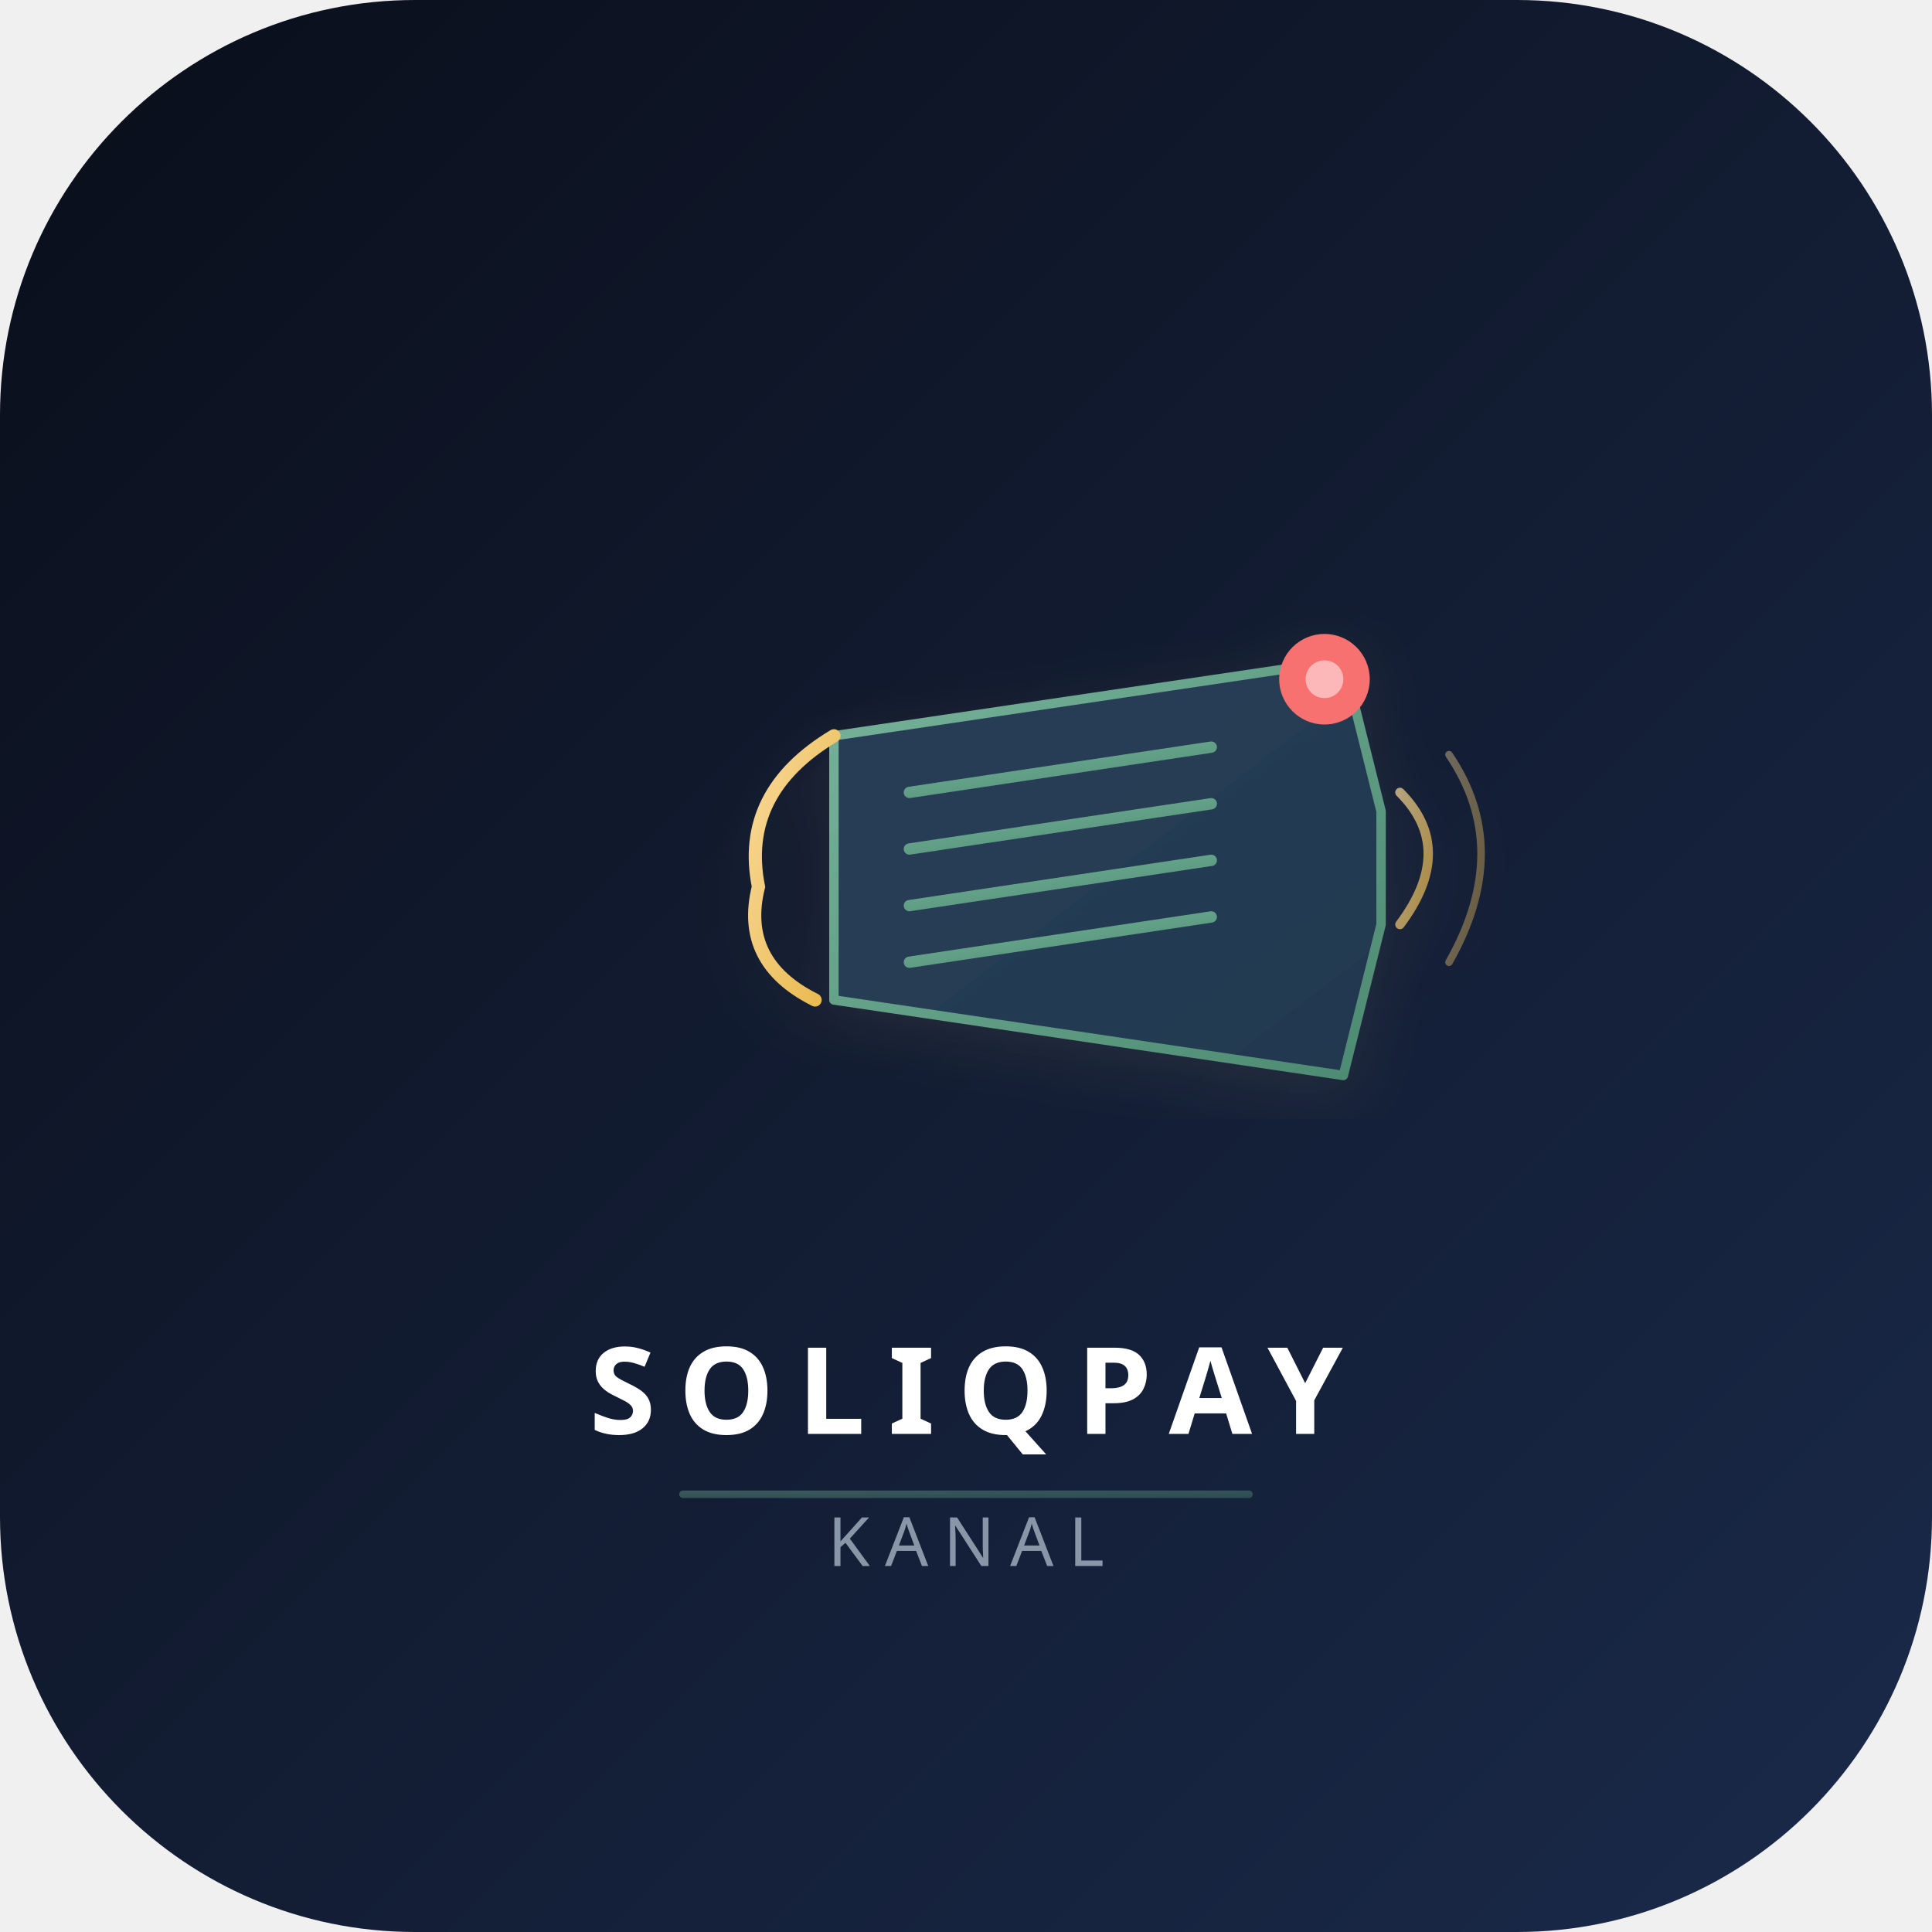
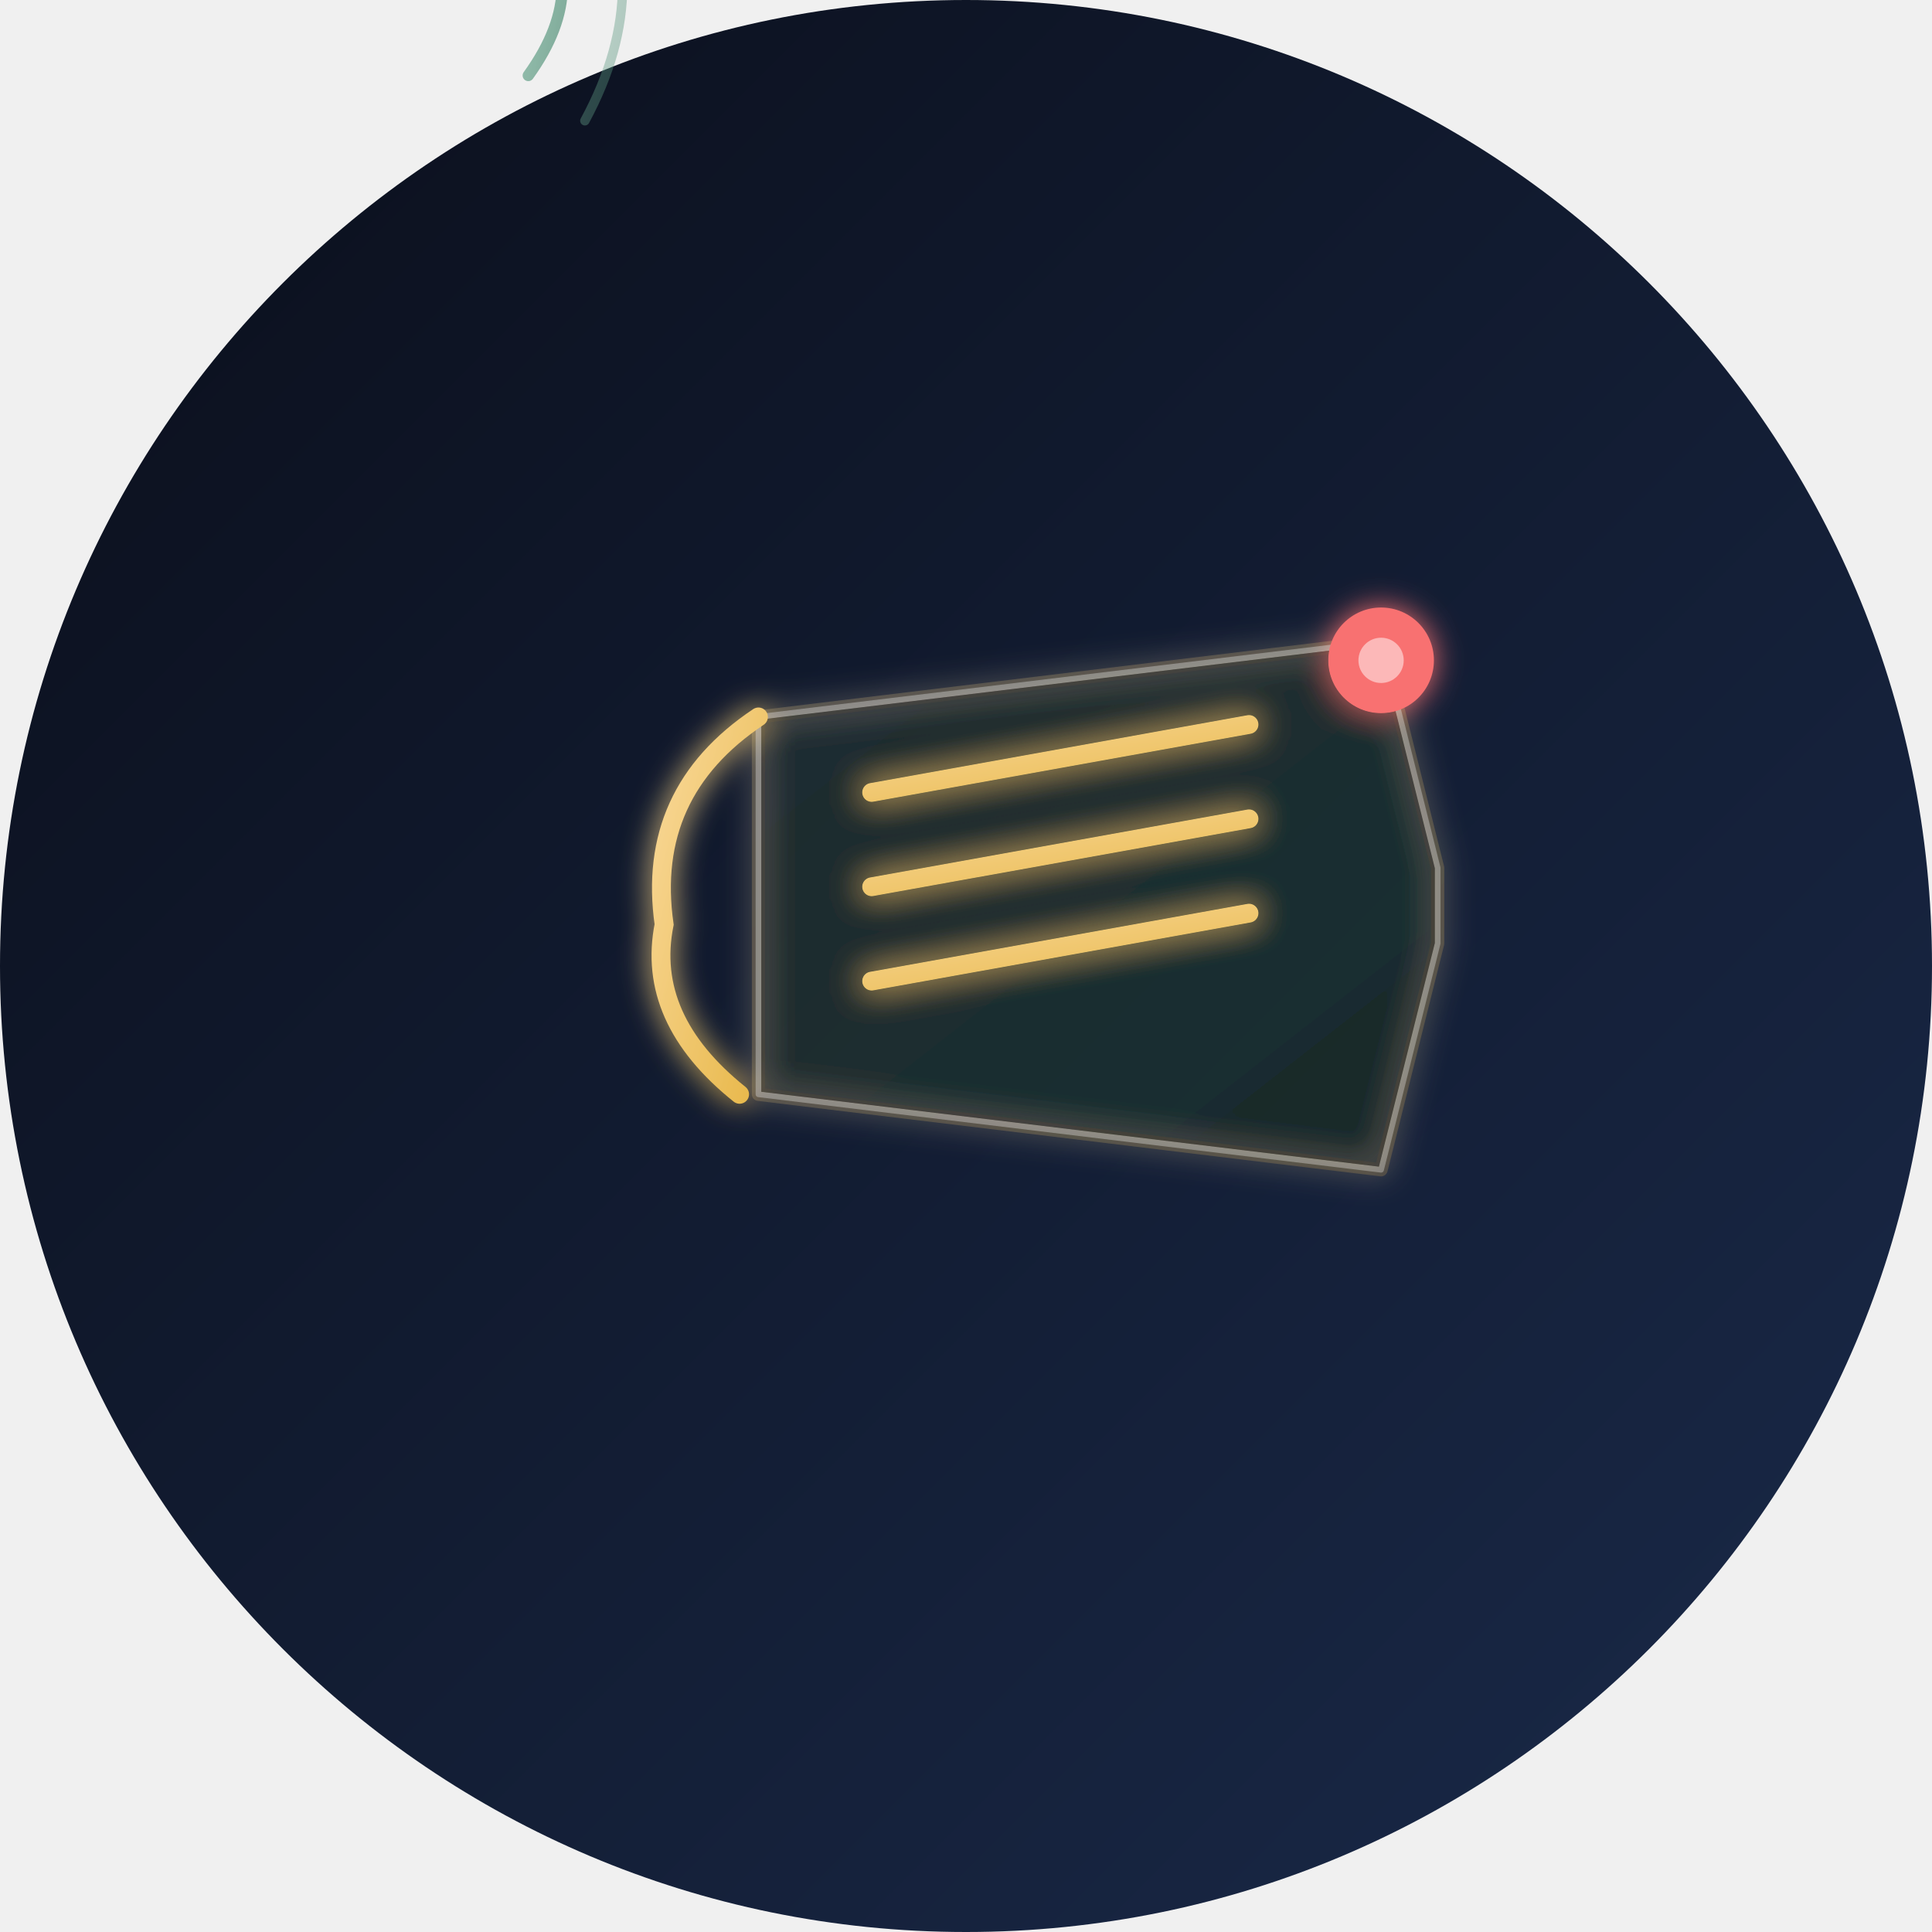
<svg xmlns="http://www.w3.org/2000/svg" viewBox="0 0 512 512">
  <defs>
    <linearGradient id="bg" x1="0" y1="0" x2="1" y2="1">
      <stop offset="0%" stop-color="#0a0e1a" />
      <stop offset="100%" stop-color="#1a2a4a" />
    </linearGradient>
-     <linearGradient id="coin" x1="0" y1="0" x2="1" y2="1">
+     <linearGradient id="gold" x1="0" y1="0" x2="1" y2="1">
+       <stop offset="0%" stop-color="#f9d898" />
+       <stop offset="100%" stop-color="#e8b84a" />
+     </linearGradient>
+     <linearGradient id="teal" x1="0" y1="0" x2="1" y2="1">
      <stop offset="0%" stop-color="#77b39b" />
      <stop offset="100%" stop-color="#4d8a72" />
    </linearGradient>
-     <linearGradient id="coinInner" x1="0" y1="0" x2="1" y2="1">
-       <stop offset="0%" stop-color="#f9d898" />
-       <stop offset="100%" stop-color="#e8b84a" />
-     </linearGradient>
-     <filter id="shadow">
-       <feDropShadow dx="0" dy="4" stdDeviation="8" flood-color="#f9d898" flood-opacity="0.08" />
+     <filter id="glow">
+       <feGaussianBlur stdDeviation="4" result="b" />
+       <feMerge>
+         <feMergeNode in="b" />
+         <feMergeNode in="SourceGraphic" />
+       </feMerge>
    </filter>
  </defs>
-   <rect width="512" height="512" rx="110" fill="url(#bg)" />
-   <g transform="translate(256, 230)" filter="url(#shadow)">
-     <path d="M-35 -35 L100 -55 L110 -15 L110 15 L100 55 L-35 35 Z" fill="#1a2a4a" stroke="url(#coin)" stroke-width="2.5" stroke-linejoin="round" />
-     <path d="M-35 -35 L100 -55 L110 -15 L110 15 L100 55 L-35 35 Z" fill="url(#coin)" opacity="0.15" />
-     <line x1="-15" y1="-20" x2="65" y2="-32" stroke="url(#coin)" stroke-width="3" stroke-linecap="round" />
-     <line x1="-15" y1="-5" x2="65" y2="-17" stroke="url(#coin)" stroke-width="3" stroke-linecap="round" />
-     <line x1="-15" y1="10" x2="65" y2="-2" stroke="url(#coin)" stroke-width="3" stroke-linecap="round" />
-     <line x1="-15" y1="25" x2="65" y2="13" stroke="url(#coin)" stroke-width="3" stroke-linecap="round" />
-     <path d="M-35 -35 Q-60 -20 -55 5 Q-60 25 -40 35" fill="none" stroke="url(#coinInner)" stroke-width="3.5" stroke-linecap="round" />
-     <circle cx="95" cy="-50" r="12" fill="#f87171" />
-     <circle cx="95" cy="-50" r="5" fill="white" opacity="0.5" />
-     <path d="M115 -20 Q130 -5 115 15" stroke="url(#coinInner)" stroke-width="2.5" fill="none" stroke-linecap="round" opacity="0.7" />
-     <path d="M128 -30 Q145 -5 128 25" stroke="url(#coinInner)" stroke-width="2" fill="none" stroke-linecap="round" opacity="0.4" />
+   <rect width="512" height="512" rx="512" fill="url(#bg)" />
+   <g transform="translate(256, 240)" filter="url(#glow)">
+     <path d="M-55 -50 L110 -70 L125 -10 L125 10 L110 70 L-55 50 Z" fill="url(#teal)" opacity="0.2" stroke="url(#gold)" stroke-width="3.5" stroke-linejoin="round" />
+     <path d="M-55 -50 L110 -70 L125 -10 L125 10 L110 70 L-55 50 Z" stroke="white" stroke-width="1.5" stroke-linejoin="round" opacity="0.3" />
+     <line x1="-25" y1="-30" x2="75" y2="-48" stroke="url(#gold)" stroke-width="5" stroke-linecap="round" />
+     <line x1="-25" y1="-5" x2="75" y2="-23" stroke="url(#gold)" stroke-width="5" stroke-linecap="round" />
+     <line x1="-25" y1="20" x2="75" y2="2" stroke="url(#gold)" stroke-width="5" stroke-linecap="round" />
+     <path d="M-55 -50 Q-85 -30 -80 5 Q-85 30 -60 50" fill="none" stroke="url(#gold)" stroke-width="5" stroke-linecap="round" />
+     <circle cx="110" cy="-65" r="14" fill="#f87171" />
+     <circle cx="110" cy="-65" r="6" fill="white" opacity="0.5" />
  </g>
-   <text x="256" y="380" text-anchor="middle" fill="white" font-size="32" font-weight="800" font-family="system-ui, sans-serif" letter-spacing="6">SOLIQPAY</text>
-   <rect x="180" y="395" width="152" height="2" rx="1" fill="url(#coin)" opacity="0.4" />
-   <text x="256" y="415" text-anchor="middle" fill="#8896a8" font-size="18" font-weight="500" font-family="system-ui, sans-serif" letter-spacing="4">KANAL</text>
+   <g stroke="url(#teal)" fill="none" stroke-linecap="round">
+     <path d="M140 -25 Q158 -5 140 20" stroke-width="3" opacity="0.7" />
+     <path d="M155 -38 Q175 -5 155 32" stroke-width="2.5" opacity="0.4" />
+   </g>
</svg>
